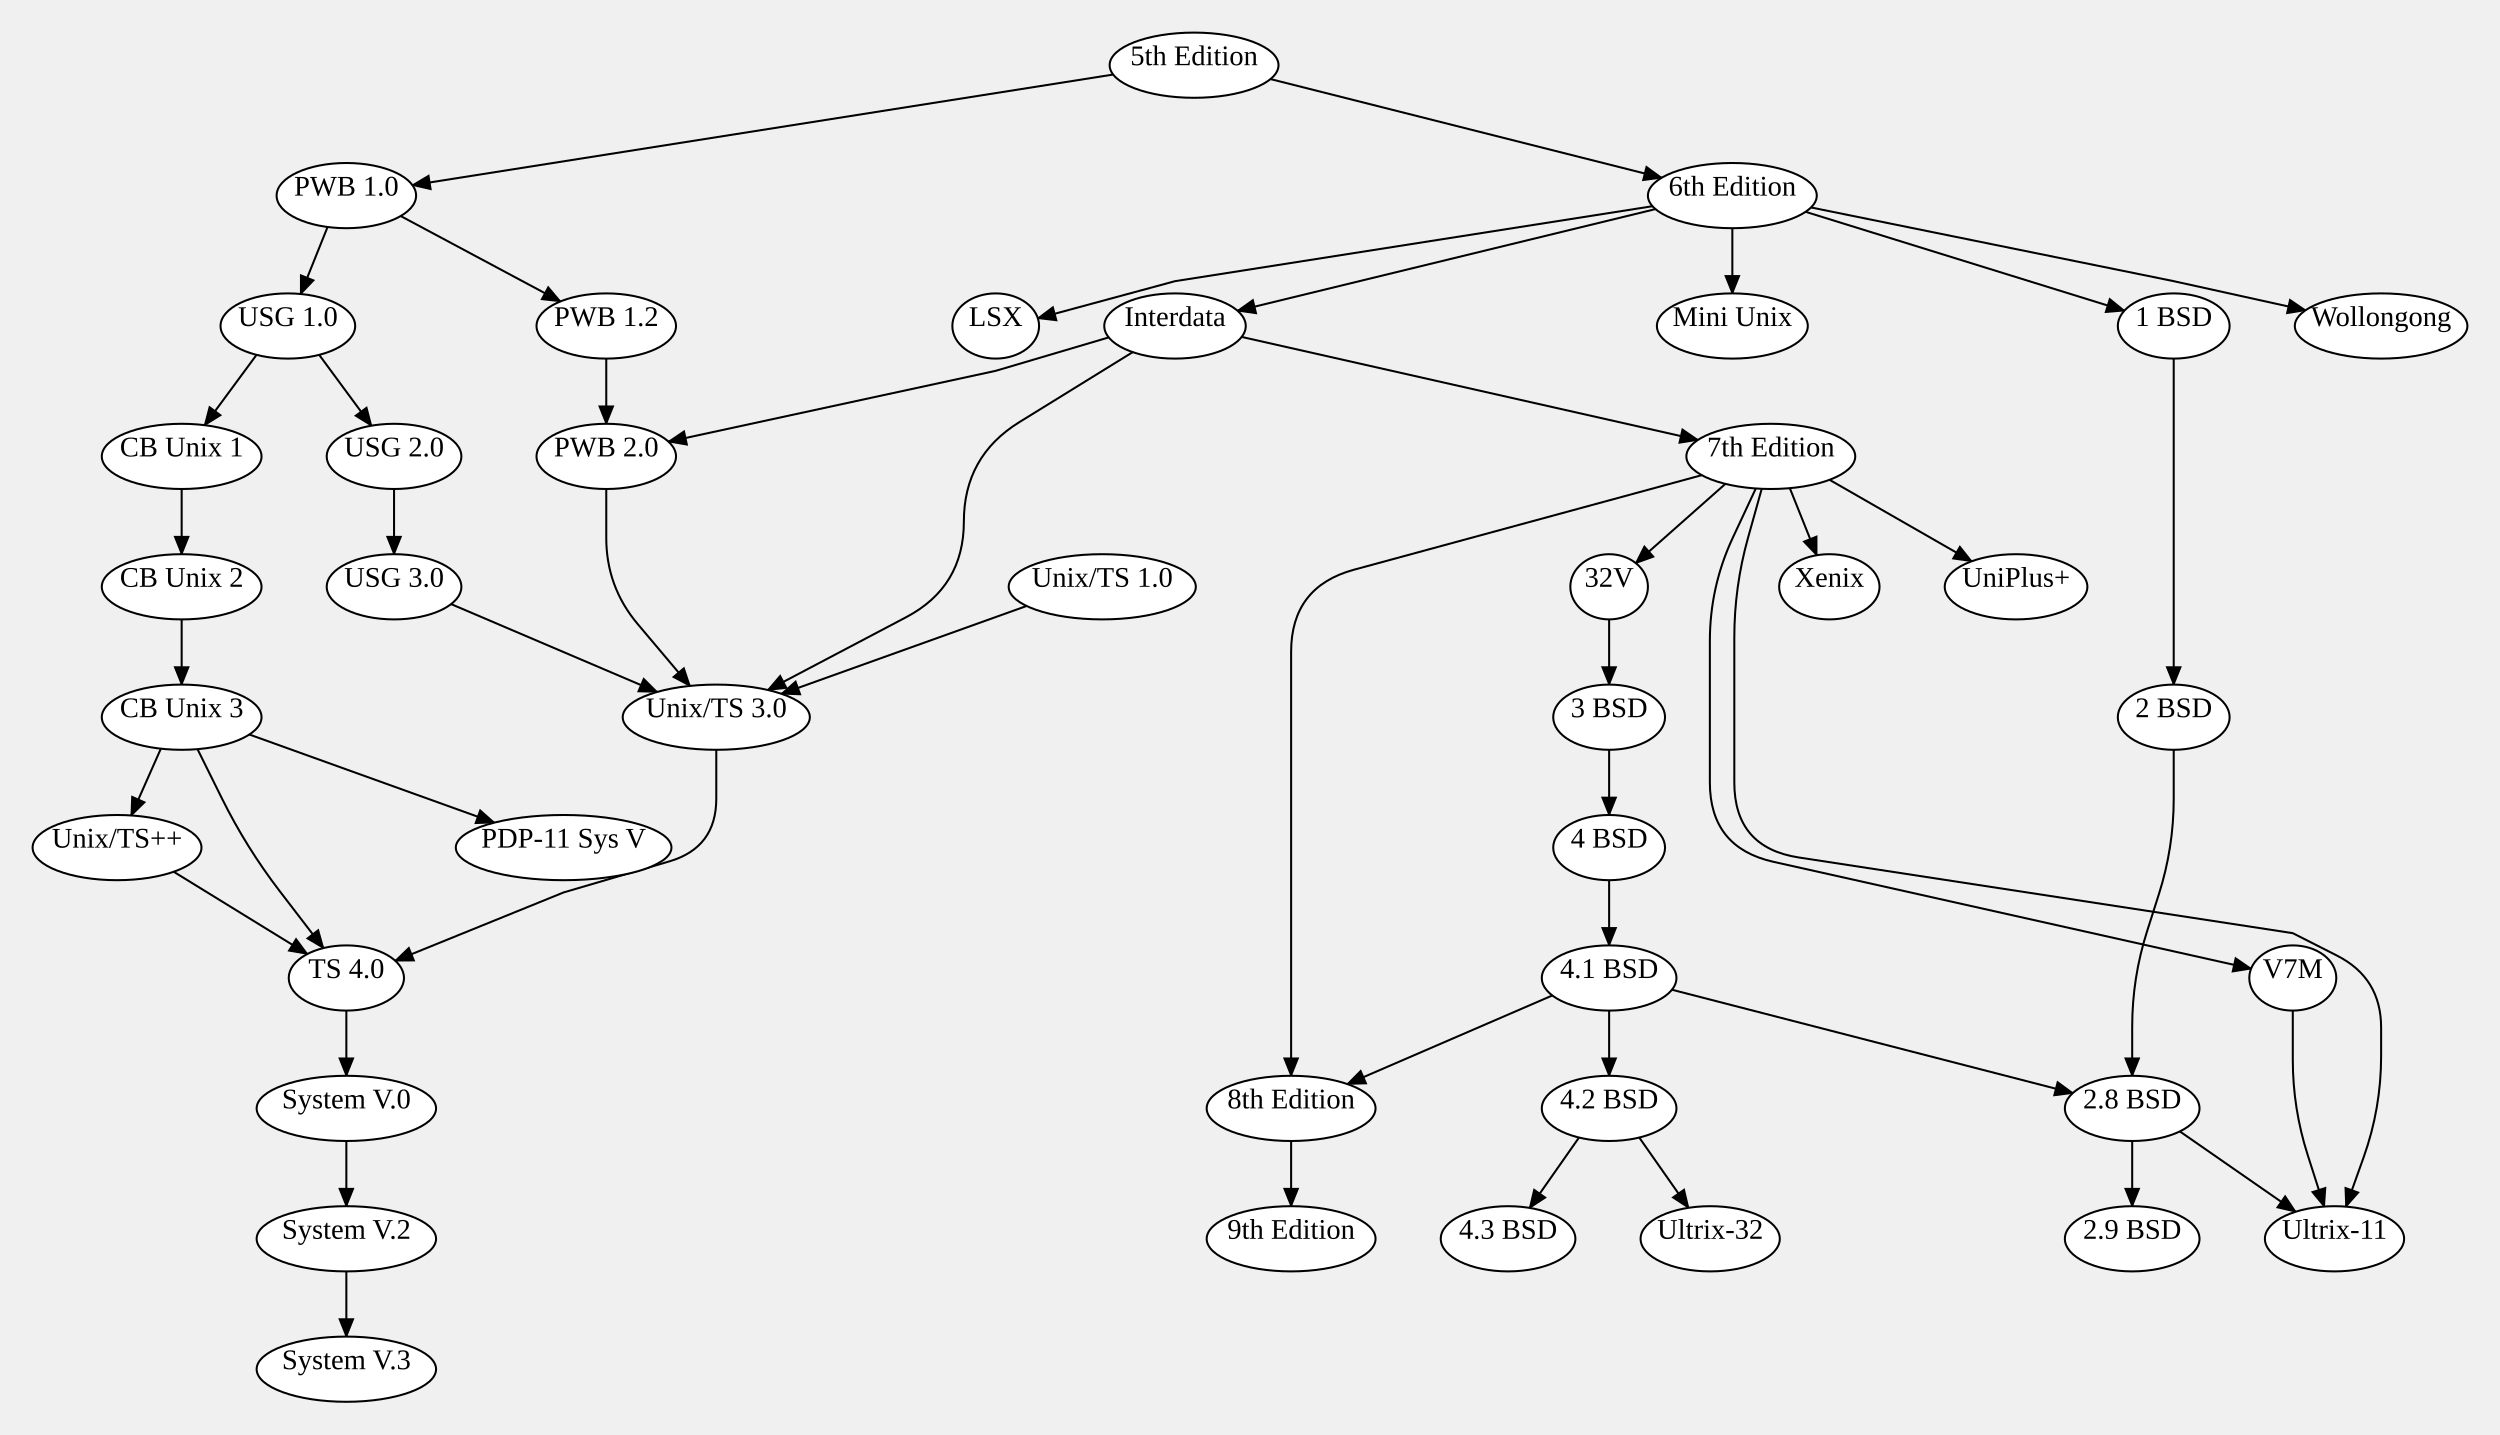
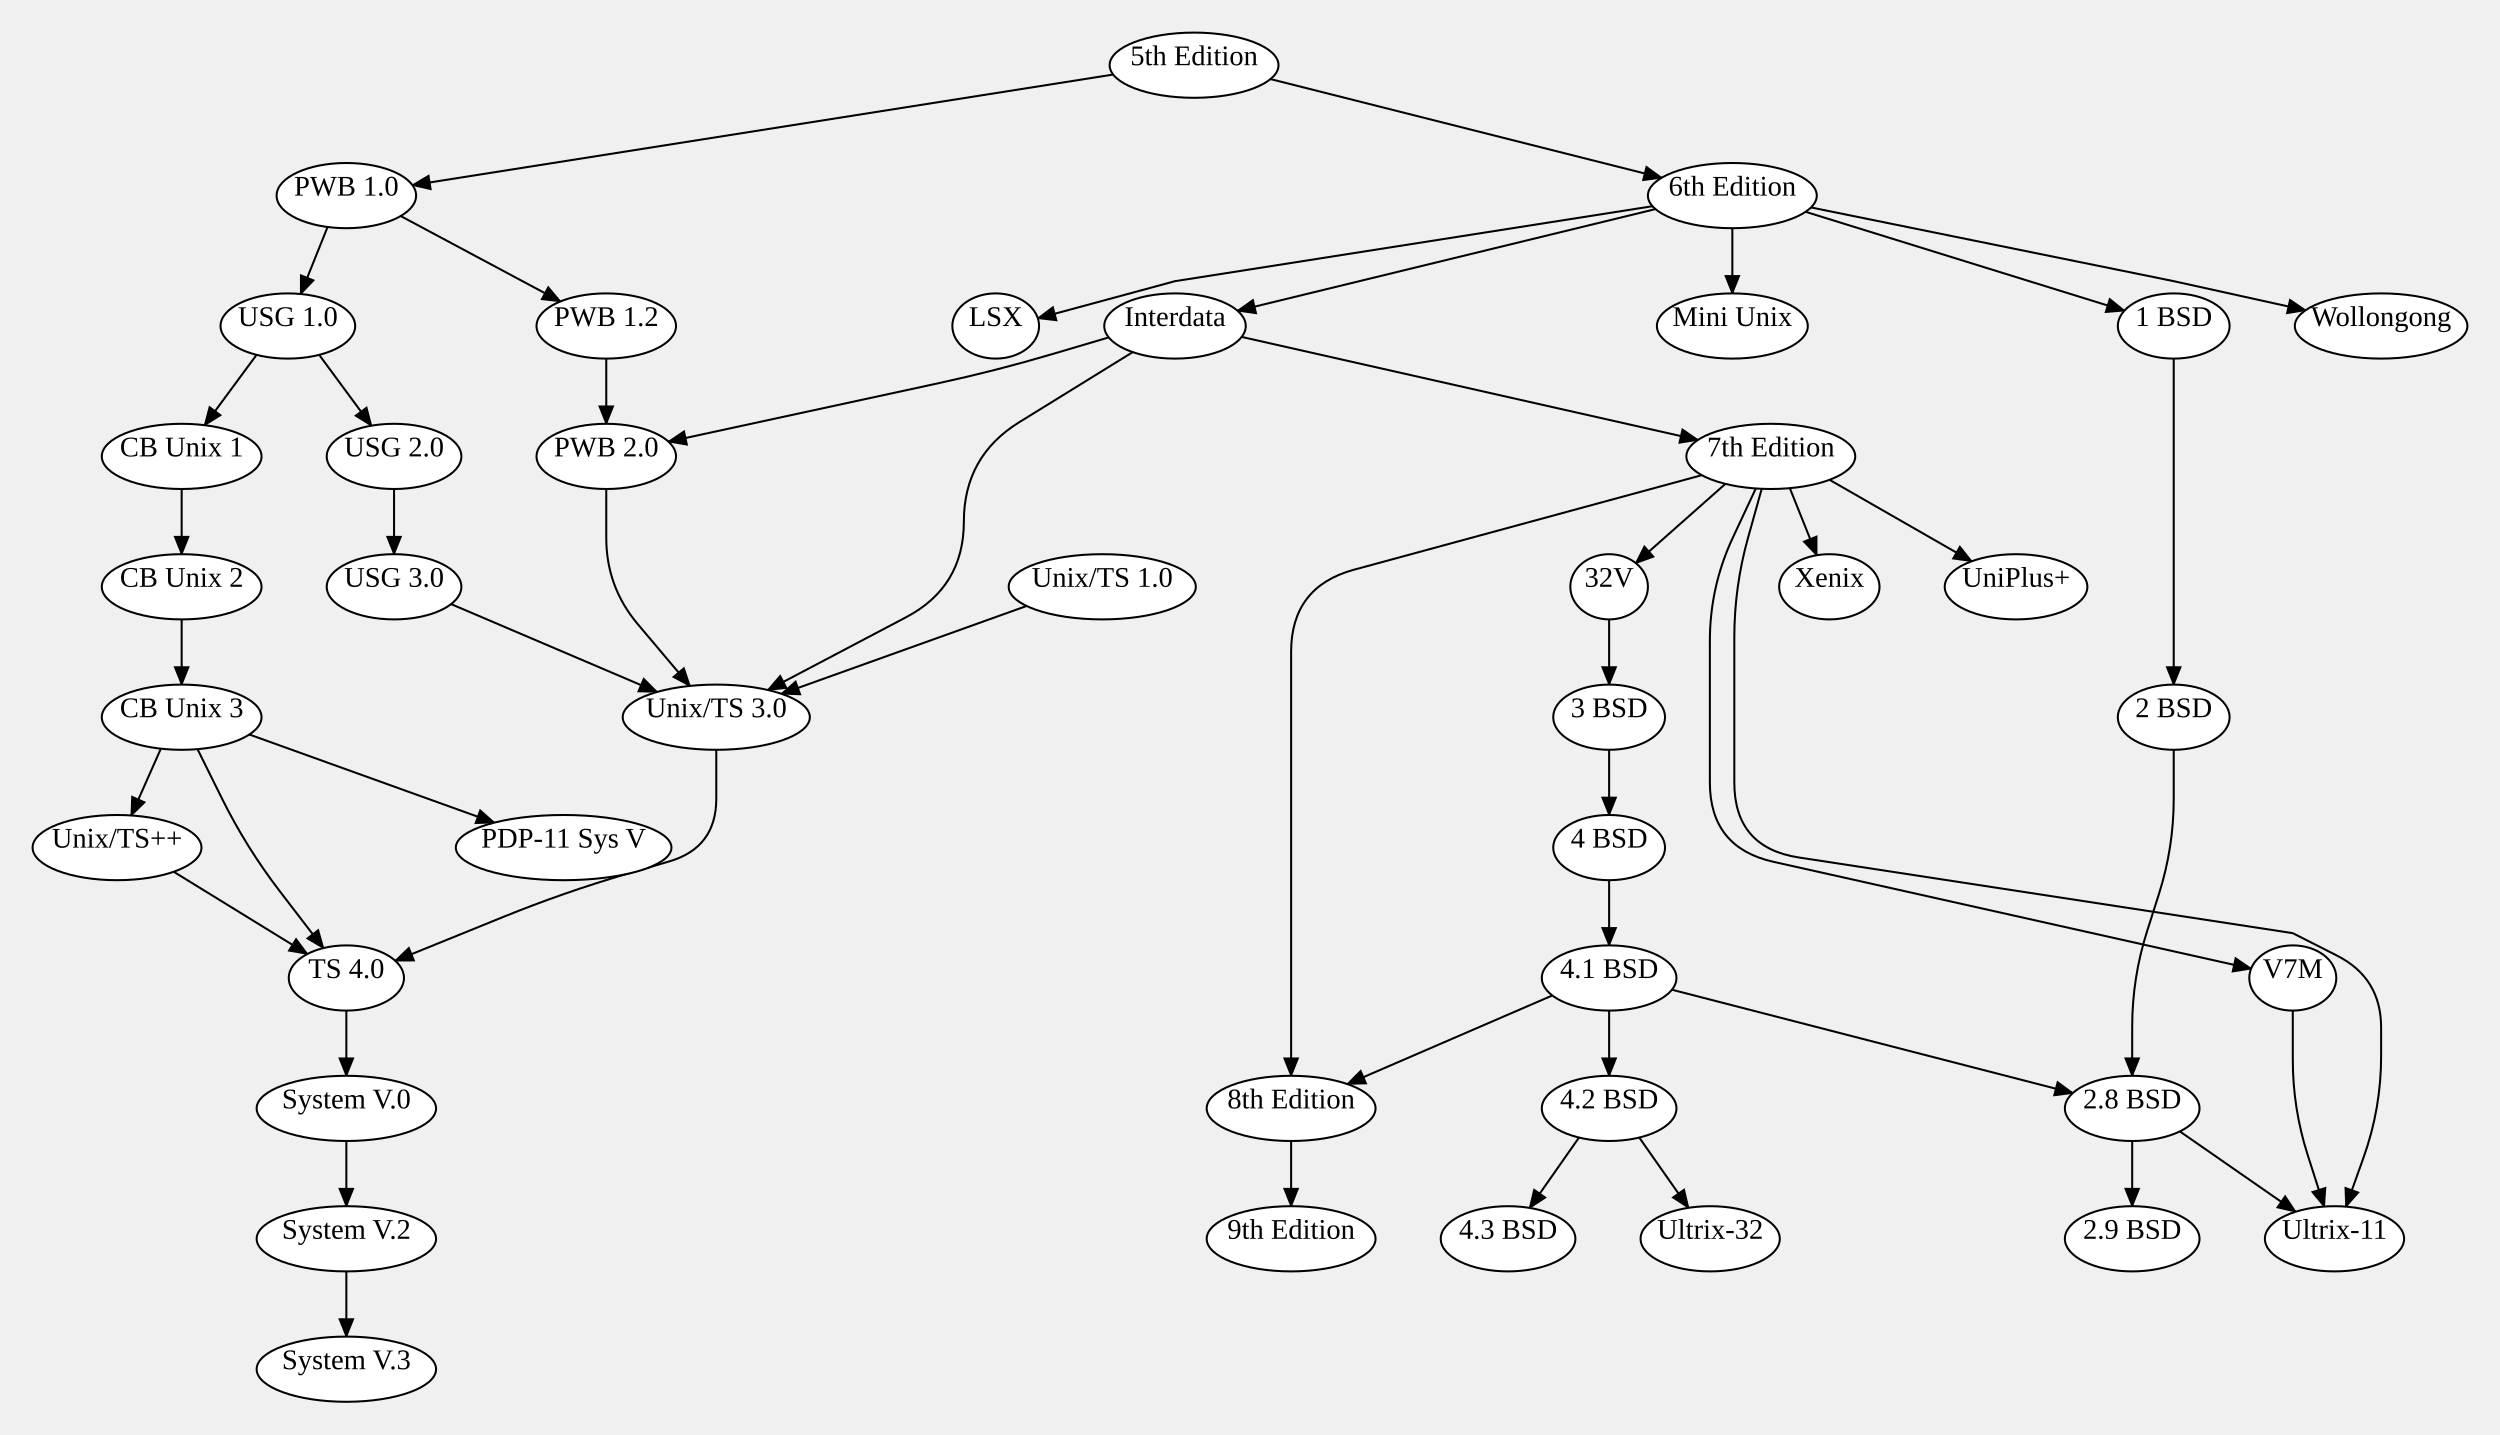
<svg xmlns="http://www.w3.org/2000/svg" width="1227" height="704">
  <style type="text/css">
		.edge { fill: none; }
	</style>
  <defs>
    <marker id="normal" markerWidth="10" markerHeight="8" refX="9" refY="4" orient="auto-start-reverse" markerUnits="userSpaceOnUse">
      <path d="M0,0 L0,8 L10,4 z" fill="context-stroke" />
    </marker>
    <marker id="vee" markerWidth="10" markerHeight="8" refX="9" refY="4" orient="auto-start-reverse" markerUnits="userSpaceOnUse">
      <path d="M0,0 L10,4 L0,8 L3,4 z" fill="context-stroke" />
    </marker>
    <marker id="dot" markerWidth="8" markerHeight="8" refX="7" refY="4" orient="auto-start-reverse" markerUnits="userSpaceOnUse">
      <circle cx="4" cy="4" r="3.5" fill="context-stroke" />
    </marker>
    <marker id="odot" markerWidth="8" markerHeight="8" refX="7" refY="4" orient="auto-start-reverse" markerUnits="userSpaceOnUse">
      <circle cx="4" cy="4" r="3" fill="white" stroke="context-stroke" />
    </marker>
  </defs>
  <g>
    <path class="edge" marker-end="url(#normal)" stroke="#000000" stroke-width="1" d="M623.546,38.813 L815.544,87.248 " />
    <path class="edge" marker-end="url(#normal)" stroke="#000000" stroke-width="1" d="M546.345,36.581 L202.42,90.88 " />
-     <path class="edge" marker-end="url(#normal)" stroke="#000000" stroke-width="1" d="M811.047,101.203 L576.695,138 Q576.695,138 576.695,138 L576.695,138 Q576.695,138 576.695,138 L576.695,138 Q576.695,138 576.695,138 L576.695,138 Q576.695,138 576.695,138 L576.695,138 Q576.695,138 576.695,138 L576.695,138 Q576.695,138 576.695,138 L576.695,138 Q576.695,138 576.695,138 L576.695,138 Q576.695,138 576.695,138 L576.695,138 Q576.695,138 576.695,138 L576.695,138 Q576.695,138 576.695,138 L576.695,138 Q576.695,138 576.695,138 L576.695,138 Q576.695,138 576.695,138 L576.695,138 Q576.695,138 576.695,138 L576.695,138 Q576.695,138 576.695,138 L576.695,138 Q576.695,138 576.695,138 L576.695,138 Q576.695,138 576.695,138 L576.695,138 Q576.695,138 576.695,138 L576.695,138 Q576.695,138 576.695,138 L576.695,138 Q576.695,138 576.695,138 L576.695,138 Q576.695,138 576.695,138 L576.695,138 Q576.695,138 576.695,138 L576.695,138 Q576.695,138 576.695,138 L576.695,138 Q576.695,138 576.695,138 L576.695,138 Q576.695,138 576.695,138 L576.695,138 Q576.695,138 576.695,138 L576.695,138 Q576.695,138 576.695,138 L576.695,138 Q576.695,138 576.695,138 L576.695,138 Q576.695,138 576.695,138 L576.695,138 Q576.695,138 576.695,138 L576.695,138 Q576.695,138 576.695,138 L576.695,138 Q576.695,138 576.695,138 L576.695,138 Q576.695,138 576.695,138 L576.695,138 Q576.695,138 576.695,138 L576.695,138 Q576.695,138 576.695,138 L576.695,138 Q576.695,138 576.695,138 L576.695,138 Q576.695,138 576.695,138 L576.695,138 Q576.695,138 576.695,138 L576.695,138 Q576.695,138 576.695,138 L576.695,138 Q576.695,138 576.695,138 L576.695,138 Q576.695,138 576.695,138 L576.695,138 Q576.695,138 576.695,138 L576.695,138 Q576.695,138 576.695,138 L576.695,138 Q576.695,138 576.695,138 L576.695,138 Q576.695,138 576.695,138 L576.695,138 Q576.695,138 576.695,138 L576.695,138 Q576.695,138 576.695,138 L576.695,138 Q576.695,138 576.695,138 L576.695,138 Q576.695,138 576.695,138 L576.695,138 Q576.695,138 576.695,138 L576.695,138 Q576.695,138 576.695,138 L576.695,138 Q576.695,138 576.695,138 L576.695,138 Q576.695,138 576.695,138 L576.695,138 Q576.695,138 576.695,138 L576.695,138 Q576.695,138 576.695,138 L576.695,138 Q576.695,138 576.695,138 L576.695,138 Q576.695,138 576.695,138 L576.695,138 Q576.695,138 576.695,138 L576.695,138 Q576.695,138 576.695,138 L576.695,138 Q576.695,138 576.695,138 L576.695,138 Q576.695,138 576.695,138 L576.695,138 Q576.695,138 576.695,138 L576.695,138 Q576.695,138 576.695,138 L576.695,138 Q576.695,138 576.695,138 L509.375,156.228 " />
+     <path class="edge" marker-end="url(#normal)" stroke="#000000" stroke-width="1" d="M811.047,101.203 L576.695,138 Q576.695,138 576.695,138 L576.695,138 Q576.695,138 576.695,138 L509.375,156.228 " />
    <path class="edge" marker-end="url(#normal)" stroke="#000000" stroke-width="1" d="M886.177,103.964 L1042.634,152.487 " />
    <path class="edge" marker-end="url(#normal)" stroke="#000000" stroke-width="1" d="M850.235,112 L850.235,144 " />
-     <path class="edge" marker-end="url(#normal)" stroke="#000000" stroke-width="1" d="M888.837,101.819 L1066.86,138 Q1066.86,138 1066.86,138 L1066.86,138 Q1066.86,138 1066.86,138 L1066.86,138 Q1066.86,138 1066.86,138 L1066.86,138 Q1066.86,138 1066.86,138 L1066.86,138 Q1066.86,138 1066.86,138 L1066.86,138 Q1066.86,138 1066.86,138 L1066.86,138 Q1066.86,138 1066.86,138 L1066.86,138 Q1066.86,138 1066.86,138 L1066.86,138 Q1066.86,138 1066.86,138 L1066.86,138 Q1066.86,138 1066.86,138 L1066.86,138 Q1066.86,138 1066.86,138 L1066.86,138 Q1066.86,138 1066.86,138 L1066.86,138 Q1066.86,138 1066.86,138 L1066.86,138 Q1066.86,138 1066.86,138 L1066.86,138 Q1066.86,138 1066.86,138 L1066.86,138 Q1066.86,138 1066.86,138 L1066.86,138 Q1066.86,138 1066.86,138 L1066.86,138 Q1066.86,138 1066.86,138 L1066.86,138 Q1066.86,138 1066.86,138 L1066.86,138 Q1066.86,138 1066.86,138 L1066.86,138 Q1066.86,138 1066.86,138 L1066.86,138 Q1066.86,138 1066.86,138 L1066.86,138 Q1066.86,138 1066.86,138 L1066.86,138 Q1066.86,138 1066.86,138 L1066.86,138 Q1066.86,138 1066.86,138 L1066.86,138 Q1066.86,138 1066.86,138 L1066.86,138 Q1066.86,138 1066.86,138 L1066.86,138 Q1066.86,138 1066.86,138 L1066.86,138 Q1066.86,138 1066.86,138 L1066.86,138 Q1066.86,138 1066.86,138 L1066.86,138 Q1066.86,138 1066.86,138 L1066.86,138 Q1066.86,138 1066.86,138 L1066.86,138 Q1066.86,138 1066.86,138 L1066.86,138 Q1066.86,138 1066.86,138 L1066.86,138 Q1066.86,138 1066.86,138 L1066.86,138 Q1066.86,138 1066.86,138 L1066.86,138 Q1066.86,138 1066.86,138 L1066.86,138 Q1066.86,138 1066.86,138 L1066.86,138 Q1066.86,138 1066.86,138 L1066.86,138 Q1066.86,138 1066.86,138 L1066.86,138 Q1066.86,138 1066.86,138 L1066.86,138 Q1066.86,138 1066.86,138 L1066.86,138 Q1066.86,138 1066.86,138 L1066.86,138 Q1066.86,138 1066.86,138 L1066.86,138 Q1066.86,138 1066.86,138 L1066.86,138 Q1066.86,138 1066.86,138 L1066.86,138 Q1066.86,138 1066.86,138 L1066.86,138 Q1066.86,138 1066.86,138 L1066.86,138 Q1066.86,138 1066.86,138 L1066.86,138 Q1066.86,138 1066.86,138 L1066.86,138 Q1066.86,138 1066.86,138 L1066.86,138 Q1066.86,138 1066.86,138 L1066.86,138 Q1066.86,138 1066.86,138 L1066.86,138 Q1066.86,138 1066.86,138 L1066.86,138 Q1066.86,138 1066.86,138 L1066.86,138 Q1066.86,138 1066.86,138 L1066.86,138 Q1066.86,138 1066.86,138 L1066.86,138 Q1066.86,138 1066.86,138 L1066.86,138 Q1066.86,138 1066.86,138 L1066.86,138 Q1066.86,138 1066.86,138 L1066.86,138 Q1066.86,138 1066.86,138 L1066.86,138 Q1066.86,138 1066.86,138 L1066.86,138 Q1066.86,138 1066.86,138 L1131.548,152.285 " />
+     <path class="edge" marker-end="url(#normal)" stroke="#000000" stroke-width="1" d="M888.837,101.819 L1066.86,138 Q1066.86,138 1066.86,138 L1066.86,138 Q1066.86,138 1066.86,138 L1131.548,152.285 " />
    <path class="edge" marker-end="url(#normal)" stroke="#000000" stroke-width="1" d="M812.509,102.62 L607.398,152.529 " />
    <path class="edge" marker-end="url(#normal)" stroke="#000000" stroke-width="1" d="M555.931,172.823 L500.291,207.186 Q473.065,224 473.065,256 L473.065,256 Q473.065,288 444.752,302.912 L376.886,338.656 " />
-     <path class="edge" marker-end="url(#normal)" stroke="#000000" stroke-width="1" d="M544.166,165.594 L488.695,182 Q488.695,182 488.695,182 L488.695,182 Q488.695,182 488.695,182 L488.695,182 Q488.695,182 488.695,182 L488.695,182 Q488.695,182 488.695,182 L488.695,182 Q488.695,182 488.695,182 L488.695,182 Q488.695,182 488.695,182 L488.695,182 Q488.695,182 488.695,182 L488.695,182 Q488.695,182 488.695,182 L488.695,182 Q488.695,182 488.695,182 L488.695,182 Q488.695,182 488.695,182 L488.695,182 Q488.695,182 488.695,182 L488.695,182 Q488.695,182 488.695,182 L488.695,182 Q488.695,182 488.695,182 L488.695,182 Q488.695,182 488.695,182 L488.695,182 Q488.695,182 488.695,182 L488.695,182 Q488.695,182 488.695,182 L488.695,182 Q488.695,182 488.695,182 L488.695,182 Q488.695,182 488.695,182 L488.695,182 Q488.695,182 488.695,182 L488.695,182 Q488.695,182 488.695,182 L488.695,182 Q488.695,182 488.695,182 L488.695,182 Q488.695,182 488.695,182 L488.695,182 Q488.695,182 488.695,182 L488.695,182 Q488.695,182 488.695,182 L488.695,182 Q488.695,182 488.695,182 L488.695,182 Q488.695,182 488.695,182 L488.695,182 Q488.695,182 488.695,182 L488.695,182 Q488.695,182 488.695,182 L488.695,182 Q488.695,182 488.695,182 L488.695,182 Q488.695,182 488.695,182 L488.695,182 Q488.695,182 488.695,182 L488.695,182 Q488.695,182 488.695,182 L488.695,182 Q488.695,182 488.695,182 L488.695,182 Q488.695,182 488.695,182 L488.695,182 Q488.695,182 488.695,182 L488.695,182 Q488.695,182 488.695,182 L488.695,182 Q488.695,182 488.695,182 L488.695,182 Q488.695,182 488.695,182 L488.695,182 Q488.695,182 488.695,182 L488.695,182 Q488.695,182 488.695,182 L488.695,182 Q488.695,182 488.695,182 L488.695,182 Q488.695,182 488.695,182 L488.695,182 Q488.695,182 488.695,182 L488.695,182 Q488.695,182 488.695,182 L488.695,182 Q488.695,182 488.695,182 L488.695,182 Q488.695,182 488.695,182 L488.695,182 Q488.695,182 488.695,182 L488.695,182 Q488.695,182 488.695,182 L488.695,182 Q488.695,182 488.695,182 L488.695,182 Q488.695,182 488.695,182 L488.695,182 Q488.695,182 488.695,182 L488.695,182 Q488.695,182 488.695,182 L488.695,182 Q488.695,182 488.695,182 L488.695,182 Q488.695,182 488.695,182 L488.695,182 Q488.695,182 488.695,182 L488.695,182 Q488.695,182 488.695,182 L488.695,182 Q488.695,182 488.695,182 L488.695,182 Q488.695,182 488.695,182 L488.695,182 Q488.695,182 488.695,182 L488.695,182 Q488.695,182 488.695,182 L488.695,182 Q488.695,182 488.695,182 L488.695,182 Q488.695,182 488.695,182 L488.695,182 Q488.695,182 488.695,182 L328.089,216.768 " />
+     <path class="edge" marker-end="url(#normal)" stroke="#000000" stroke-width="1" d="M544.166,165.594 L516.431,173.797 Q488.695,182 460.427,188.12 L328.089,216.768 " />
    <path class="edge" marker-end="url(#normal)" stroke="#000000" stroke-width="1" d="M609.402,165.369 L833.337,215.924 " />
    <path class="edge" marker-end="url(#normal)" stroke="#000000" stroke-width="1" d="M835.226,233.211 L664.559,279.606 Q633.68,288 633.68,320 L633.68,320 Q633.68,352 633.68,384 L633.68,384 Q633.68,416 633.68,448 L633.68,456 Q633.68,480 633.68,504 L633.68,528 " />
    <path class="edge" marker-end="url(#normal)" stroke="#000000" stroke-width="1" d="M846.814,237.487 L802.868,276.395 " />
    <path class="edge" marker-end="url(#normal)" stroke="#000000" stroke-width="1" d="M861.751,239.746 L850.476,263.873 Q839.2,288 839.2,314.632 L839.2,320 Q839.2,352 839.2,384 L839.2,384 Q839.2,416 870.428,422.986 L1104.842,475.424 " />
-     <path class="edge" marker-end="url(#normal)" stroke="#000000" stroke-width="1" d="M864.658,239.907 L857.929,263.954 Q851.2,288 851.2,312.97 L851.2,320 Q851.2,352 851.2,384 L851.2,384 Q851.2,416 882.831,420.847 L1125.3,458 Q1125.3,458 1125.3,458 L1125.3,458 Q1125.3,458 1125.3,458 L1125.3,458 Q1125.3,458 1125.3,458 L1125.3,458 Q1125.3,458 1125.3,458 L1125.3,458 Q1125.3,458 1125.3,458 L1125.3,458 Q1125.3,458 1125.3,458 L1125.3,458 Q1125.3,458 1125.3,458 L1125.3,458 Q1125.3,458 1125.3,458 L1125.3,458 Q1125.3,458 1125.3,458 L1125.3,458 Q1125.3,458 1125.3,458 L1125.3,458 Q1125.3,458 1125.3,458 L1125.3,458 Q1125.3,458 1125.3,458 L1125.3,458 Q1125.3,458 1125.3,458 L1125.3,458 Q1125.3,458 1125.3,458 L1125.3,458 Q1125.3,458 1125.3,458 L1125.3,458 Q1125.3,458 1125.3,458 L1125.3,458 Q1125.3,458 1125.3,458 L1125.3,458 Q1125.3,458 1125.3,458 L1125.3,458 Q1125.3,458 1125.3,458 L1125.3,458 Q1125.3,458 1125.3,458 L1125.3,458 Q1125.3,458 1125.3,458 L1125.3,458 Q1125.3,458 1125.3,458 L1125.3,458 Q1125.3,458 1125.3,458 L1125.3,458 Q1125.3,458 1125.3,458 L1125.3,458 Q1125.3,458 1125.3,458 L1125.3,458 Q1125.3,458 1125.3,458 L1125.3,458 Q1125.3,458 1125.3,458 L1125.3,458 Q1125.3,458 1125.3,458 L1125.3,458 Q1125.3,458 1125.3,458 L1125.3,458 Q1125.3,458 1125.3,458 L1125.3,458 Q1125.3,458 1125.3,458 L1125.3,458 Q1125.3,458 1125.3,458 L1125.3,458 Q1125.3,458 1125.3,458 L1125.3,458 Q1125.3,458 1125.3,458 L1125.3,458 Q1125.3,458 1125.3,458 L1125.3,458 Q1125.3,458 1125.3,458 L1125.3,458 Q1125.3,458 1125.3,458 L1125.3,458 Q1125.3,458 1125.3,458 L1125.3,458 Q1125.3,458 1125.3,458 L1125.3,458 Q1125.3,458 1125.3,458 L1125.3,458 Q1125.3,458 1125.3,458 L1125.3,458 Q1125.3,458 1125.3,458 L1125.3,458 Q1125.3,458 1125.3,458 L1125.3,458 Q1125.3,458 1125.3,458 L1125.3,458 Q1125.3,458 1125.3,458 L1125.3,458 Q1125.3,458 1125.3,458 L1125.3,458 Q1125.3,458 1125.3,458 L1125.3,458 Q1125.3,458 1125.3,458 L1125.3,458 Q1125.3,458 1125.3,458 L1125.3,458 Q1125.3,458 1125.3,458 L1125.3,458 Q1125.3,458 1125.3,458 L1125.3,458 Q1125.3,458 1125.3,458 L1125.3,458 Q1125.3,458 1125.3,458 L1125.3,458 Q1125.3,458 1125.3,458 L1125.3,458 Q1125.3,458 1125.3,458 L1125.3,458 Q1125.3,458 1125.3,458 L1125.3,458 Q1125.3,458 1125.3,458 L1125.3,458 Q1125.3,458 1125.3,458 L1146.975,469 Q1168.65,480 1168.65,504.307 L1168.65,518.396 Q1168.65,544 1160.033,568.11 L1151.415,592.22 " />
+     <path class="edge" marker-end="url(#normal)" stroke="#000000" stroke-width="1" d="M864.658,239.907 L857.929,263.954 Q851.2,288 851.2,312.97 L851.2,320 Q851.2,352 851.2,384 L851.2,384 Q851.2,416 882.831,420.847 L1125.3,458 Q1125.3,458 1125.3,458 L1125.3,458 Q1125.3,458 1125.3,458 L1146.975,469 Q1168.65,480 1168.65,504.307 L1168.65,518.396 Q1168.65,544 1160.033,568.11 L1151.415,592.22 " />
    <path class="edge" marker-end="url(#normal)" stroke="#000000" stroke-width="1" d="M878.441,239.589 L891.635,272.516 " />
    <path class="edge" marker-end="url(#normal)" stroke="#000000" stroke-width="1" d="M897.936,235.495 L967.665,275.488 " />
    <path class="edge" marker-end="url(#normal)" stroke="#000000" stroke-width="1" d="M1125.3,496 L1125.3,520 Q1125.3,544 1132.613,566.859 L1140.713,592.177 " />
    <path class="edge" marker-end="url(#normal)" stroke="#000000" stroke-width="1" d="M633.68,560 L633.68,592 " />
    <path class="edge" marker-end="url(#normal)" stroke="#000000" stroke-width="1" d="M1066.86,176 L1066.86,200 Q1066.86,224 1066.86,248 L1066.86,264 Q1066.86,288 1066.86,312 L1066.86,336 " />
    <path class="edge" marker-end="url(#normal)" stroke="#000000" stroke-width="1" d="M1066.86,368 L1066.86,392 Q1066.86,416 1059.578,438.869 L1053.762,457.131 Q1046.48,480 1046.48,504 L1046.48,528 " />
    <path class="edge" marker-end="url(#normal)" stroke="#000000" stroke-width="1" d="M1069.863,555.304 L1126.669,594.737 " />
    <path class="edge" marker-end="url(#normal)" stroke="#000000" stroke-width="1" d="M1046.48,560 L1046.48,592 " />
    <path class="edge" marker-end="url(#normal)" stroke="#000000" stroke-width="1" d="M789.76,304 L789.76,336 " />
    <path class="edge" marker-end="url(#normal)" stroke="#000000" stroke-width="1" d="M789.76,368 L789.76,400 " />
    <path class="edge" marker-end="url(#normal)" stroke="#000000" stroke-width="1" d="M789.76,432 L789.76,464 " />
    <path class="edge" marker-end="url(#normal)" stroke="#000000" stroke-width="1" d="M789.76,496 L789.76,528 " />
    <path class="edge" marker-end="url(#normal)" stroke="#000000" stroke-width="1" d="M820.582,485.763 L1017.315,536.481 " />
    <path class="edge" marker-end="url(#normal)" stroke="#000000" stroke-width="1" d="M761.869,488.577 L661.283,532.066 " />
    <path class="edge" marker-end="url(#normal)" stroke="#000000" stroke-width="1" d="M774.975,558.309 L750.775,592.848 " />
    <path class="edge" marker-end="url(#normal)" stroke="#000000" stroke-width="1" d="M804.545,558.309 L828.709,592.798 " />
    <path class="edge" marker-end="url(#normal)" stroke="#000000" stroke-width="1" d="M196.654,106.033 L275.03,147.952 " />
    <path class="edge" marker-end="url(#normal)" stroke="#000000" stroke-width="1" d="M160.773,111.409 L147.581,144.294 " />
    <path class="edge" marker-end="url(#normal)" stroke="#000000" stroke-width="1" d="M297.555,176 L297.555,208 " />
    <path class="edge" marker-end="url(#normal)" stroke="#000000" stroke-width="1" d="M125.903,174.162 L100.456,208.679 " />
    <path class="edge" marker-end="url(#normal)" stroke="#000000" stroke-width="1" d="M156.657,174.162 L182.291,208.932 " />
    <path class="edge" marker-end="url(#normal)" stroke="#000000" stroke-width="1" d="M89.16,240 L89.16,272 " />
    <path class="edge" marker-end="url(#normal)" stroke="#000000" stroke-width="1" d="M89.16,304 L89.16,336 " />
    <path class="edge" marker-end="url(#normal)" stroke="#000000" stroke-width="1" d="M78.951,367.448 L64.427,400.229 " />
    <path class="edge" marker-end="url(#normal)" stroke="#000000" stroke-width="1" d="M122.367,360.502 L242.583,403.751 " />
    <path class="edge" marker-end="url(#normal)" stroke="#000000" stroke-width="1" d="M193.4,240 L193.4,272 " />
    <path class="edge" marker-end="url(#normal)" stroke="#000000" stroke-width="1" d="M221.396,296.497 L322.495,339.61 " />
    <path class="edge" marker-end="url(#normal)" stroke="#000000" stroke-width="1" d="M297.555,240 L297.555,264 Q297.555,288 313.031,306.344 L338.599,336.649 " />
    <path class="edge" marker-end="url(#normal)" stroke="#000000" stroke-width="1" d="M503.847,297.41 L383.557,340.527 " />
-     <path class="edge" marker-end="url(#normal)" stroke="#000000" stroke-width="1" d="M351.55,368 L351.55,392 Q351.55,416 328.522,422.762 L276.63,438 Q276.63,438 276.63,438 L276.63,438 Q276.63,438 276.63,438 L276.63,438 Q276.63,438 276.63,438 L276.63,438 Q276.63,438 276.63,438 L276.63,438 Q276.63,438 276.63,438 L276.63,438 Q276.63,438 276.63,438 L276.63,438 Q276.63,438 276.63,438 L276.63,438 Q276.63,438 276.63,438 L276.63,438 Q276.63,438 276.63,438 L276.63,438 Q276.63,438 276.63,438 L276.63,438 Q276.63,438 276.63,438 L276.63,438 Q276.63,438 276.63,438 L276.63,438 Q276.63,438 276.63,438 L276.63,438 Q276.63,438 276.63,438 L276.63,438 Q276.63,438 276.63,438 L276.63,438 Q276.63,438 276.63,438 L276.63,438 Q276.63,438 276.63,438 L276.63,438 Q276.63,438 276.63,438 L276.63,438 Q276.63,438 276.63,438 L276.63,438 Q276.63,438 276.63,438 L276.63,438 Q276.63,438 276.63,438 L276.63,438 Q276.63,438 276.63,438 L276.63,438 Q276.63,438 276.63,438 L276.63,438 Q276.63,438 276.63,438 L276.63,438 Q276.63,438 276.63,438 L276.63,438 Q276.63,438 276.63,438 L276.63,438 Q276.63,438 276.63,438 L276.63,438 Q276.63,438 276.63,438 L276.63,438 Q276.63,438 276.63,438 L276.63,438 Q276.63,438 276.63,438 L276.63,438 Q276.63,438 276.63,438 L276.63,438 Q276.63,438 276.63,438 L276.63,438 Q276.63,438 276.63,438 L276.63,438 Q276.63,438 276.63,438 L276.63,438 Q276.63,438 276.63,438 L276.63,438 Q276.63,438 276.63,438 L276.63,438 Q276.63,438 276.63,438 L276.63,438 Q276.63,438 276.63,438 L276.63,438 Q276.63,438 276.63,438 L276.63,438 Q276.63,438 276.63,438 L276.63,438 Q276.63,438 276.63,438 L276.63,438 Q276.63,438 276.63,438 L276.63,438 Q276.63,438 276.63,438 L276.63,438 Q276.63,438 276.63,438 L276.63,438 Q276.63,438 276.63,438 L276.63,438 Q276.63,438 276.63,438 L276.63,438 Q276.63,438 276.63,438 L276.63,438 Q276.63,438 276.63,438 L276.63,438 Q276.63,438 276.63,438 L276.63,438 Q276.63,438 276.63,438 L276.63,438 Q276.63,438 276.63,438 L276.63,438 Q276.63,438 276.63,438 L276.63,438 Q276.63,438 276.63,438 L276.63,438 Q276.63,438 276.63,438 L276.63,438 Q276.63,438 276.63,438 L276.63,438 Q276.63,438 276.63,438 L276.63,438 Q276.63,438 276.63,438 L276.63,438 Q276.63,438 276.63,438 L276.63,438 Q276.63,438 276.63,438 L276.63,438 Q276.63,438 276.63,438 L276.63,438 Q276.63,438 276.63,438 L276.63,438 Q276.63,438 276.63,438 L193.992,471.539 " />
+     <path class="edge" marker-end="url(#normal)" stroke="#000000" stroke-width="1" d="M351.55,368 L351.55,392 Q351.55,416 328.522,422.762 L307.334,428.984 Q276.63,438 246.979,450.034 L193.992,471.539 " />
    <path class="edge" marker-end="url(#normal)" stroke="#000000" stroke-width="1" d="M85.252,427.861 L150.848,468.222 " />
    <path class="edge" marker-end="url(#normal)" stroke="#000000" stroke-width="1" d="M96.933,367.682 L108.906,391.841 Q120.88,416 137.294,437.391 L158.728,465.323 " />
    <path class="edge" marker-end="url(#normal)" stroke="#000000" stroke-width="1" d="M169.99,496 L169.99,528 " />
    <path class="edge" marker-end="url(#normal)" stroke="#000000" stroke-width="1" d="M169.99,560 L169.99,592 " />
    <path class="edge" marker-end="url(#normal)" stroke="#000000" stroke-width="1" d="M169.99,624 L169.99,656 " />
    <ellipse cx="586.05" cy="32" rx="41.44" ry="16" class="node" fill="#FFFFFF" stroke="#000000" stroke-width="1" />
    <text text-anchor="middle" alignment-baseline="middle" x="586.05" y="32" font-size="14" color="#000000">5th Edition</text>
    <ellipse cx="850.235" cy="96" rx="41.44" ry="16" class="node" fill="#FFFFFF" stroke="#000000" stroke-width="1" />
    <text text-anchor="middle" alignment-baseline="middle" x="850.235" y="96" font-size="14" color="#000000">6th Edition</text>
    <ellipse cx="169.99" cy="96" rx="34.23" ry="16" class="node" fill="#FFFFFF" stroke="#000000" stroke-width="1" />
    <text text-anchor="middle" alignment-baseline="middle" x="169.99" y="96" font-size="14" color="#000000">PWB 1.0</text>
    <ellipse cx="488.695" cy="160" rx="21.28" ry="16" class="node" fill="#FFFFFF" stroke="#000000" stroke-width="1" />
    <text text-anchor="middle" alignment-baseline="middle" x="488.695" y="160" font-size="14" color="#000000">LSX</text>
    <ellipse cx="1066.86" cy="160" rx="27.44" ry="16" class="node" fill="#FFFFFF" stroke="#000000" stroke-width="1" />
    <text text-anchor="middle" alignment-baseline="middle" x="1066.86" y="160" font-size="14" color="#000000">1 BSD</text>
    <ellipse cx="850.235" cy="160" rx="37.03" ry="16" class="node" fill="#FFFFFF" stroke="#000000" stroke-width="1" />
    <text text-anchor="middle" alignment-baseline="middle" x="850.235" y="160" font-size="14" color="#000000">Mini Unix</text>
    <ellipse cx="1168.65" cy="160" rx="42.35" ry="16" class="node" fill="#FFFFFF" stroke="#000000" stroke-width="1" />
    <text text-anchor="middle" alignment-baseline="middle" x="1168.65" y="160" font-size="14" color="#000000">Wollongong</text>
    <ellipse cx="576.695" cy="160" rx="34.72" ry="16" class="node" fill="#FFFFFF" stroke="#000000" stroke-width="1" />
    <text text-anchor="middle" alignment-baseline="middle" x="576.695" y="160" font-size="14" color="#000000">Interdata</text>
    <ellipse cx="351.55" cy="352" rx="45.92" ry="16" class="node" fill="#FFFFFF" stroke="#000000" stroke-width="1" />
    <text text-anchor="middle" alignment-baseline="middle" x="351.55" y="352" font-size="14" color="#000000">Unix/TS 3.0</text>
    <ellipse cx="297.555" cy="224" rx="34.23" ry="16" class="node" fill="#FFFFFF" stroke="#000000" stroke-width="1" />
    <text text-anchor="middle" alignment-baseline="middle" x="297.555" y="224" font-size="14" color="#000000">PWB 2.0</text>
    <ellipse cx="869.11" cy="224" rx="41.44" ry="16" class="node" fill="#FFFFFF" stroke="#000000" stroke-width="1" />
    <text text-anchor="middle" alignment-baseline="middle" x="869.11" y="224" font-size="14" color="#000000">7th Edition</text>
    <ellipse cx="633.68" cy="544" rx="41.44" ry="16" class="node" fill="#FFFFFF" stroke="#000000" stroke-width="1" />
    <text text-anchor="middle" alignment-baseline="middle" x="633.68" y="544" font-size="14" color="#000000">8th Edition</text>
    <ellipse cx="789.76" cy="288" rx="19.04" ry="16" class="node" fill="#FFFFFF" stroke="#000000" stroke-width="1" />
    <text text-anchor="middle" alignment-baseline="middle" x="789.76" y="288" font-size="14" color="#000000">32V</text>
    <ellipse cx="1125.3" cy="480" rx="21.35" ry="16" class="node" fill="#FFFFFF" stroke="#000000" stroke-width="1" />
    <text text-anchor="middle" alignment-baseline="middle" x="1125.3" y="480" font-size="14" color="#000000">V7M</text>
    <ellipse cx="1145.775" cy="608" rx="34.16" ry="16" class="node" fill="#FFFFFF" stroke="#000000" stroke-width="1" />
    <text text-anchor="middle" alignment-baseline="middle" x="1145.775" y="608" font-size="14" color="#000000">Ultrix-11</text>
    <ellipse cx="897.84" cy="288" rx="24.64" ry="16" class="node" fill="#FFFFFF" stroke="#000000" stroke-width="1" />
    <text text-anchor="middle" alignment-baseline="middle" x="897.84" y="288" font-size="14" color="#000000">Xenix</text>
    <ellipse cx="989.48" cy="288" rx="35" ry="16" class="node" fill="#FFFFFF" stroke="#000000" stroke-width="1" />
    <text text-anchor="middle" alignment-baseline="middle" x="989.48" y="288" font-size="14" color="#000000">UniPlus+</text>
    <ellipse cx="633.68" cy="608" rx="41.44" ry="16" class="node" fill="#FFFFFF" stroke="#000000" stroke-width="1" />
    <text text-anchor="middle" alignment-baseline="middle" x="633.68" y="608" font-size="14" color="#000000">9th Edition</text>
    <ellipse cx="1066.86" cy="352" rx="27.44" ry="16" class="node" fill="#FFFFFF" stroke="#000000" stroke-width="1" />
    <text text-anchor="middle" alignment-baseline="middle" x="1066.86" y="352" font-size="14" color="#000000">2 BSD</text>
    <ellipse cx="1046.48" cy="544" rx="33.04" ry="16" class="node" fill="#FFFFFF" stroke="#000000" stroke-width="1" />
    <text text-anchor="middle" alignment-baseline="middle" x="1046.48" y="544" font-size="14" color="#000000">2.8 BSD</text>
    <ellipse cx="1046.48" cy="608" rx="33.04" ry="16" class="node" fill="#FFFFFF" stroke="#000000" stroke-width="1" />
    <text text-anchor="middle" alignment-baseline="middle" x="1046.48" y="608" font-size="14" color="#000000">2.9 BSD</text>
    <ellipse cx="789.76" cy="352" rx="27.44" ry="16" class="node" fill="#FFFFFF" stroke="#000000" stroke-width="1" />
    <text text-anchor="middle" alignment-baseline="middle" x="789.76" y="352" font-size="14" color="#000000">3 BSD</text>
    <ellipse cx="789.76" cy="416" rx="27.44" ry="16" class="node" fill="#FFFFFF" stroke="#000000" stroke-width="1" />
    <text text-anchor="middle" alignment-baseline="middle" x="789.76" y="416" font-size="14" color="#000000">4 BSD</text>
    <ellipse cx="789.76" cy="480" rx="33.04" ry="16" class="node" fill="#FFFFFF" stroke="#000000" stroke-width="1" />
    <text text-anchor="middle" alignment-baseline="middle" x="789.76" y="480" font-size="14" color="#000000">4.1 BSD</text>
    <ellipse cx="789.76" cy="544" rx="33.04" ry="16" class="node" fill="#FFFFFF" stroke="#000000" stroke-width="1" />
    <text text-anchor="middle" alignment-baseline="middle" x="789.76" y="544" font-size="14" color="#000000">4.2 BSD</text>
    <ellipse cx="740.16" cy="608" rx="33.04" ry="16" class="node" fill="#FFFFFF" stroke="#000000" stroke-width="1" />
    <text text-anchor="middle" alignment-baseline="middle" x="740.16" y="608" font-size="14" color="#000000">4.3 BSD</text>
    <ellipse cx="839.36" cy="608" rx="34.16" ry="16" class="node" fill="#FFFFFF" stroke="#000000" stroke-width="1" />
    <text text-anchor="middle" alignment-baseline="middle" x="839.36" y="608" font-size="14" color="#000000">Ultrix-32</text>
    <ellipse cx="297.555" cy="160" rx="34.23" ry="16" class="node" fill="#FFFFFF" stroke="#000000" stroke-width="1" />
    <text text-anchor="middle" alignment-baseline="middle" x="297.555" y="160" font-size="14" color="#000000">PWB 1.2</text>
    <ellipse cx="141.28" cy="160" rx="33.04" ry="16" class="node" fill="#FFFFFF" stroke="#000000" stroke-width="1" />
    <text text-anchor="middle" alignment-baseline="middle" x="141.28" y="160" font-size="14" color="#000000">USG 1.0</text>
    <ellipse cx="89.16" cy="224" rx="39.2" ry="16" class="node" fill="#FFFFFF" stroke="#000000" stroke-width="1" />
    <text text-anchor="middle" alignment-baseline="middle" x="89.16" y="224" font-size="14" color="#000000">CB Unix 1</text>
    <ellipse cx="193.4" cy="224" rx="33.04" ry="16" class="node" fill="#FFFFFF" stroke="#000000" stroke-width="1" />
    <text text-anchor="middle" alignment-baseline="middle" x="193.4" y="224" font-size="14" color="#000000">USG 2.0</text>
    <ellipse cx="89.16" cy="288" rx="39.2" ry="16" class="node" fill="#FFFFFF" stroke="#000000" stroke-width="1" />
    <text text-anchor="middle" alignment-baseline="middle" x="89.16" y="288" font-size="14" color="#000000">CB Unix 2</text>
    <ellipse cx="89.16" cy="352" rx="39.2" ry="16" class="node" fill="#FFFFFF" stroke="#000000" stroke-width="1" />
    <text text-anchor="middle" alignment-baseline="middle" x="89.16" y="352" font-size="14" color="#000000">CB Unix 3</text>
    <ellipse cx="57.44" cy="416" rx="41.44" ry="16" class="node" fill="#FFFFFF" stroke="#000000" stroke-width="1" />
    <text text-anchor="middle" alignment-baseline="middle" x="57.44" y="416" font-size="14" color="#000000">Unix/TS++</text>
    <ellipse cx="276.63" cy="416" rx="52.92" ry="16" class="node" fill="#FFFFFF" stroke="#000000" stroke-width="1" />
    <text text-anchor="middle" alignment-baseline="middle" x="276.63" y="416" font-size="14" color="#000000">PDP-11 Sys V</text>
    <ellipse cx="193.4" cy="288" rx="33.04" ry="16" class="node" fill="#FFFFFF" stroke="#000000" stroke-width="1" />
    <text text-anchor="middle" alignment-baseline="middle" x="193.4" y="288" font-size="14" color="#000000">USG 3.0</text>
    <ellipse cx="540.985" cy="288" rx="45.92" ry="16" class="node" fill="#FFFFFF" stroke="#000000" stroke-width="1" />
    <text text-anchor="middle" alignment-baseline="middle" x="540.985" y="288" font-size="14" color="#000000">Unix/TS 1.0</text>
    <ellipse cx="169.99" cy="480" rx="28.28" ry="16" class="node" fill="#FFFFFF" stroke="#000000" stroke-width="1" />
    <text text-anchor="middle" alignment-baseline="middle" x="169.99" y="480" font-size="14" color="#000000">TS 4.0</text>
    <ellipse cx="169.99" cy="544" rx="44.03" ry="16" class="node" fill="#FFFFFF" stroke="#000000" stroke-width="1" />
    <text text-anchor="middle" alignment-baseline="middle" x="169.99" y="544" font-size="14" color="#000000">System V.0</text>
    <ellipse cx="169.99" cy="608" rx="44.03" ry="16" class="node" fill="#FFFFFF" stroke="#000000" stroke-width="1" />
    <text text-anchor="middle" alignment-baseline="middle" x="169.99" y="608" font-size="14" color="#000000">System V.2</text>
    <ellipse cx="169.99" cy="672" rx="44.03" ry="16" class="node" fill="#FFFFFF" stroke="#000000" stroke-width="1" />
    <text text-anchor="middle" alignment-baseline="middle" x="169.99" y="672" font-size="14" color="#000000">System V.3</text>
  </g>
</svg>
